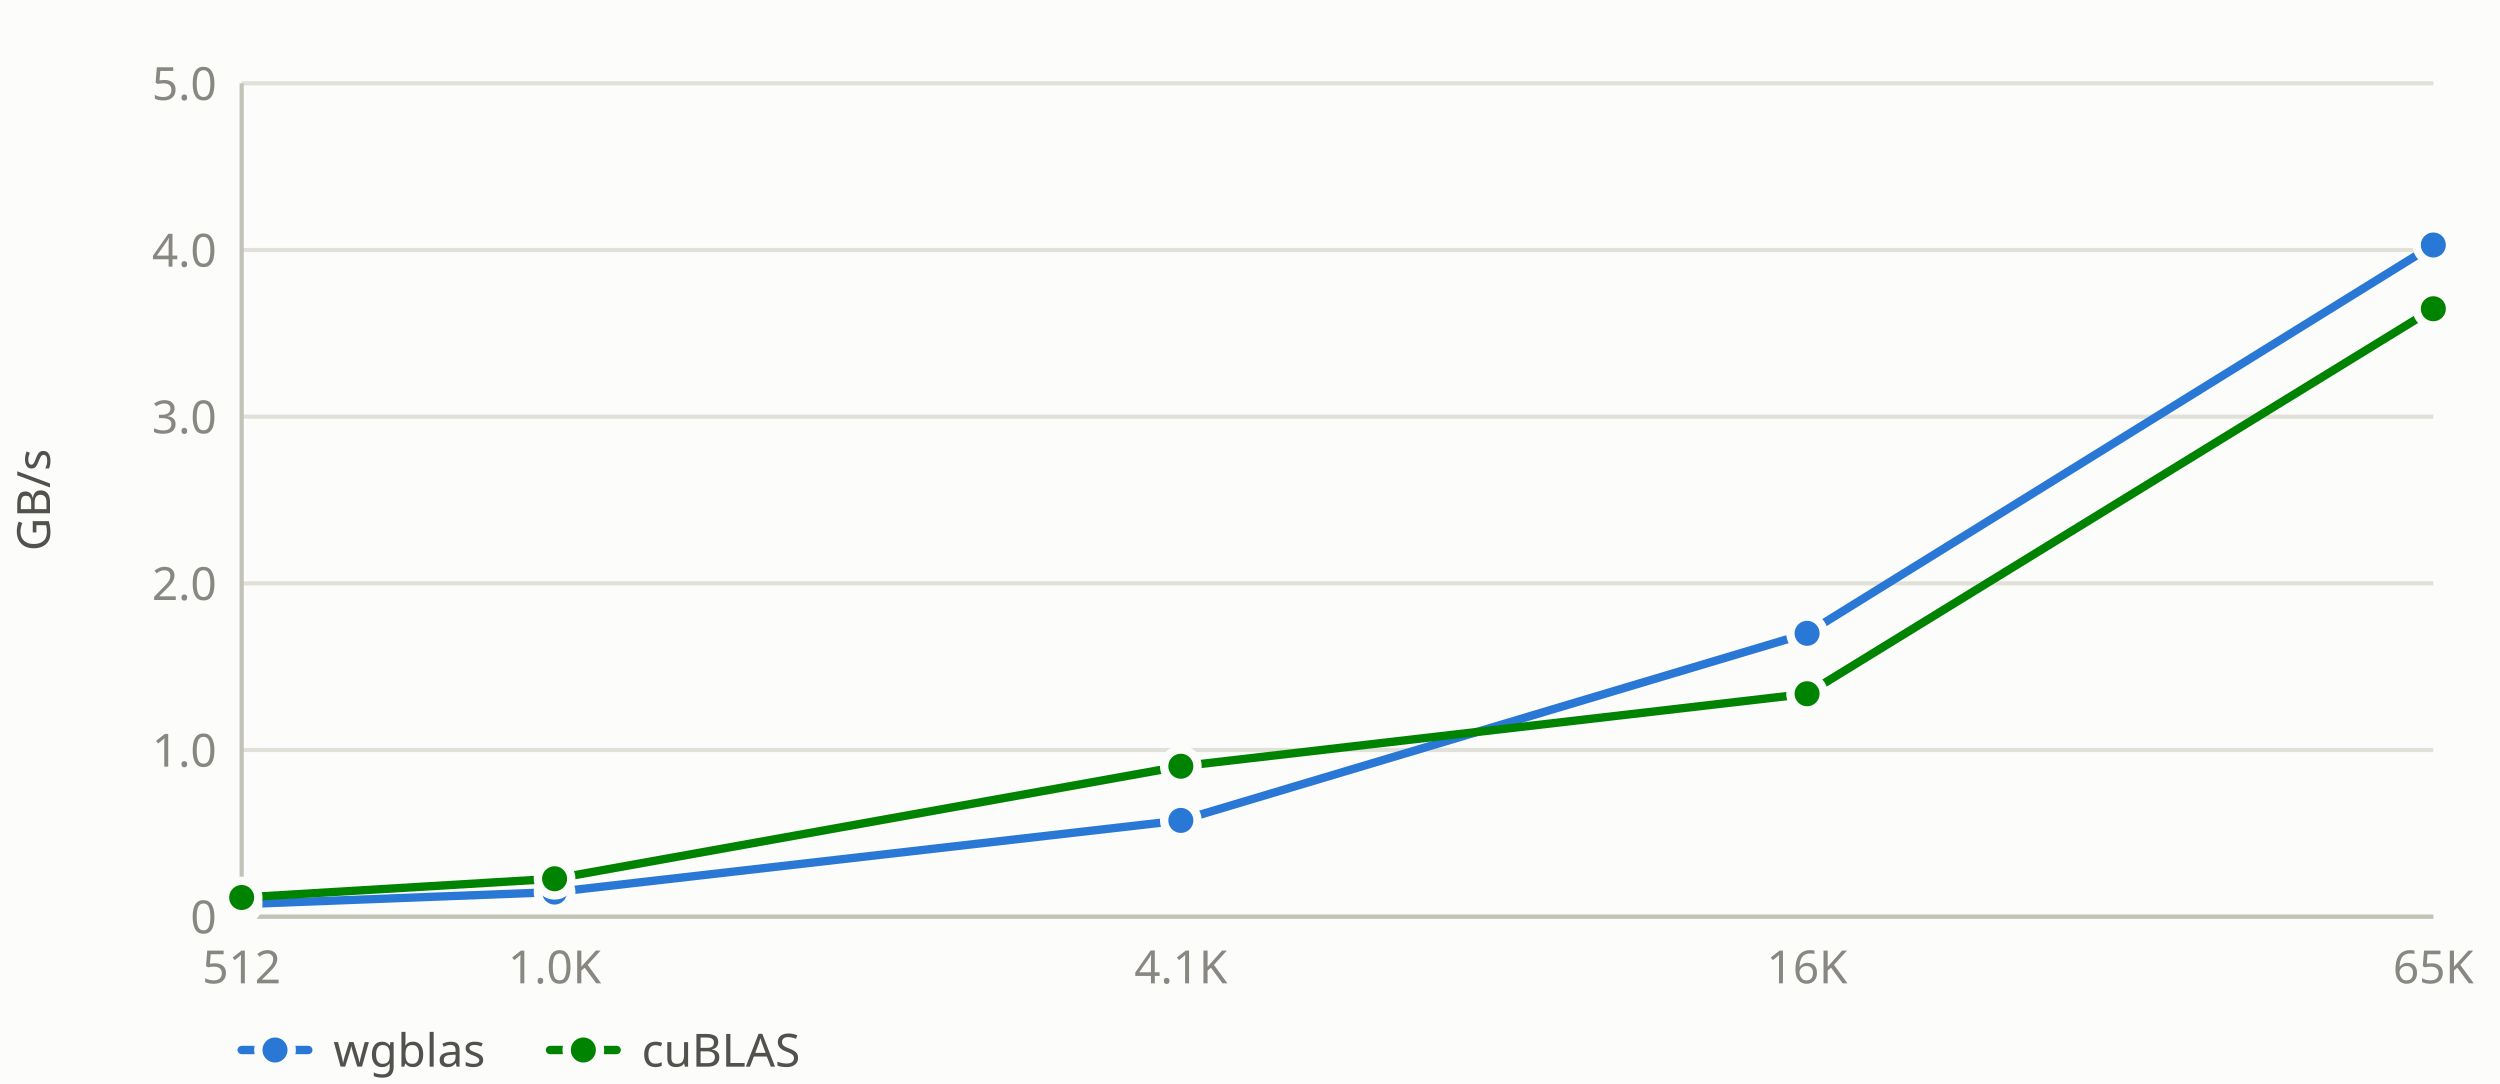
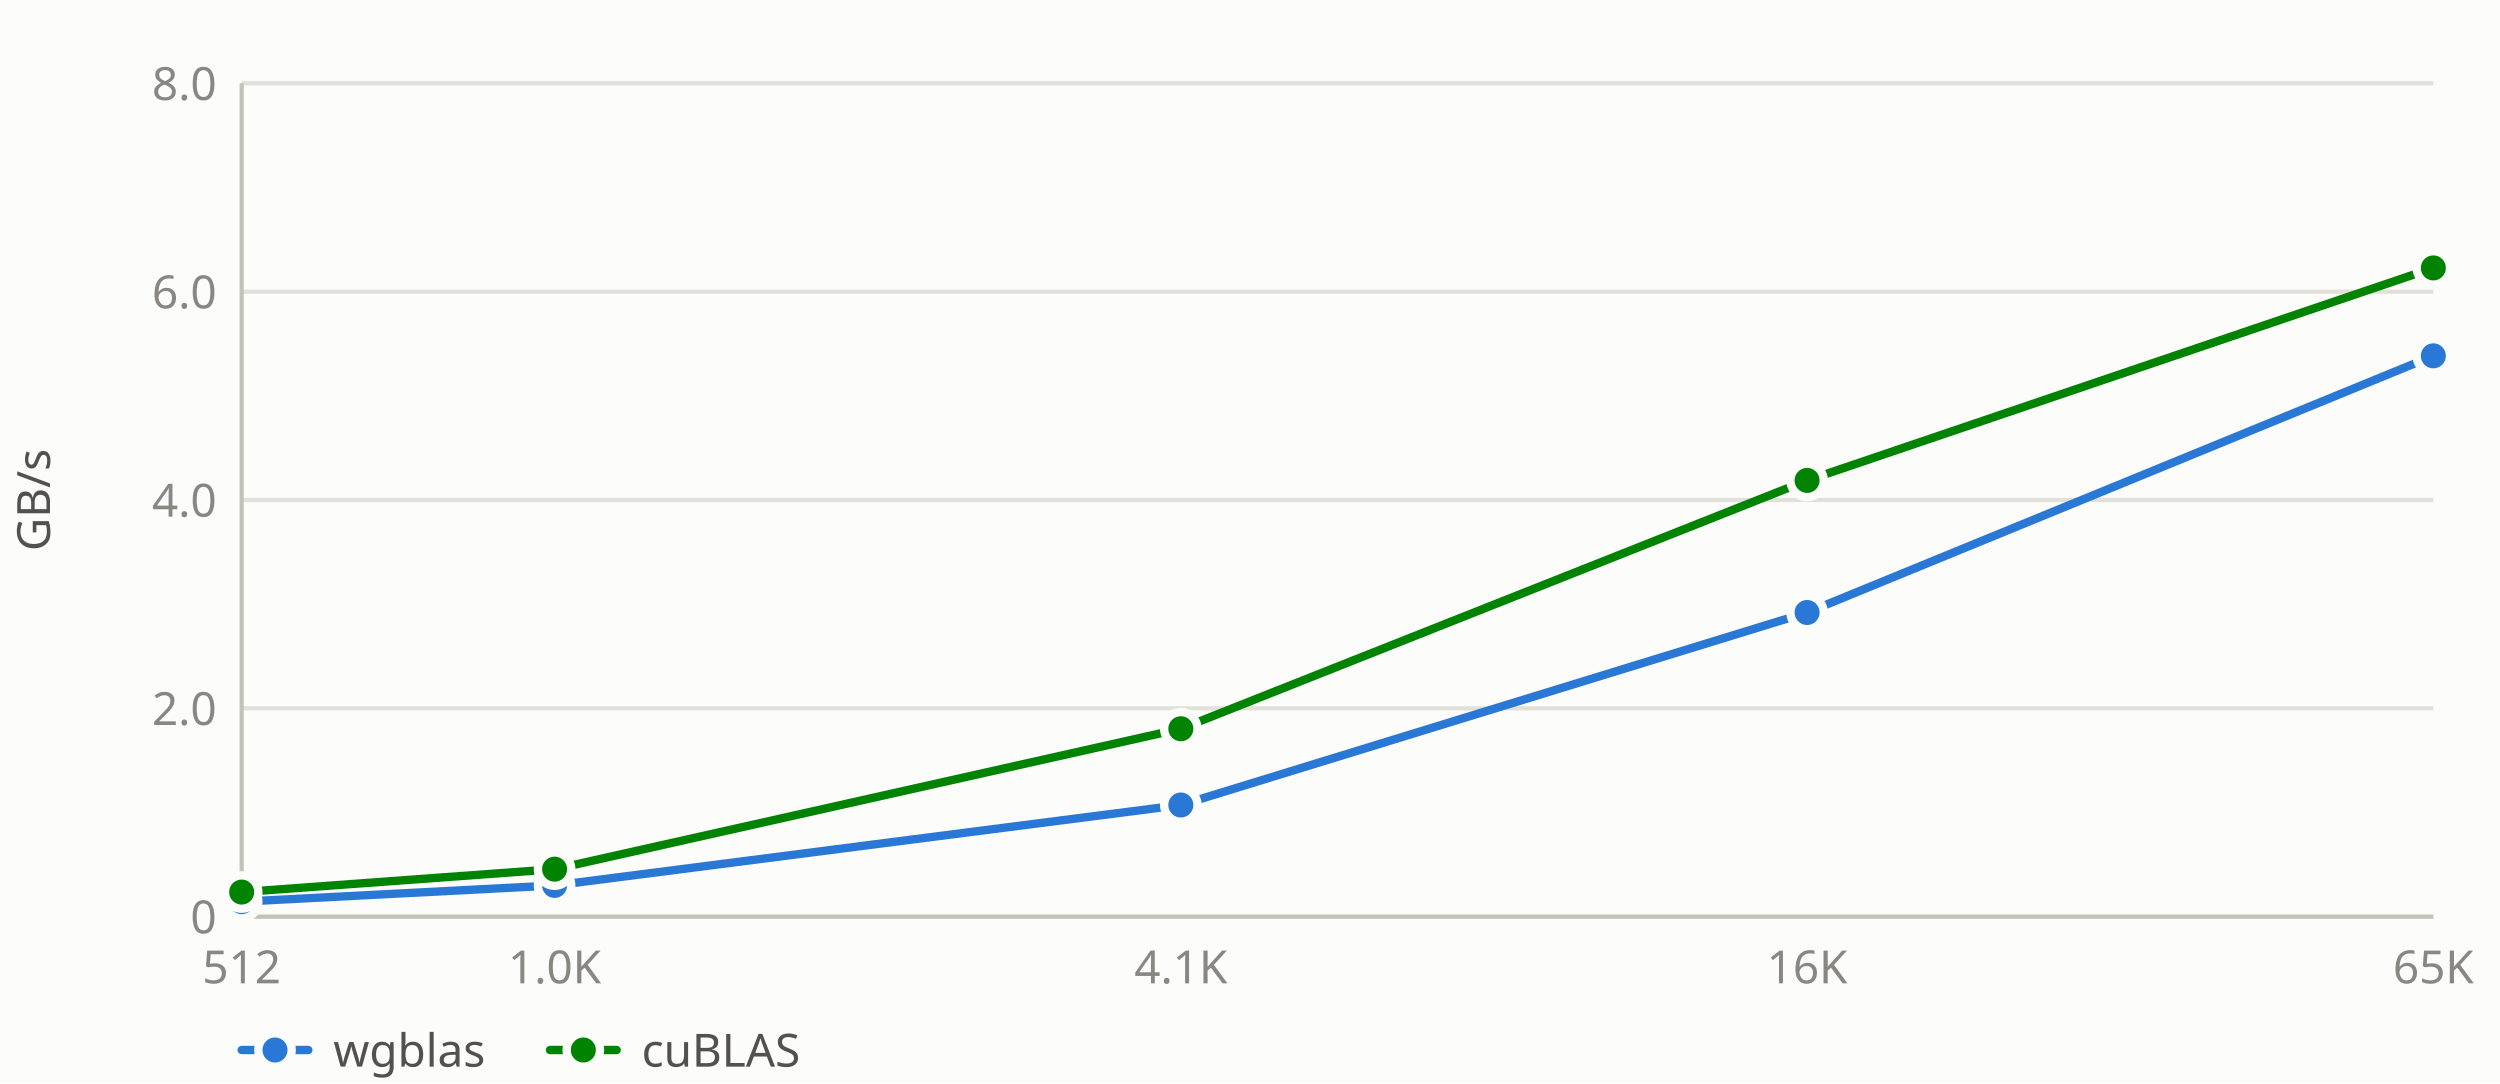
- <svg xmlns="http://www.w3.org/2000/svg" id="bc-snrm2-stride256-nvidia_geforce_gtx_1650-gbs" viewBox="0 0 600 260" width="600" height="260" role="img" aria-label="GB/s vs n">
-   <style>#bc-snrm2-stride256-nvidia_geforce_gtx_1650-gbs .bg{fill:#fcfcfb}#bc-snrm2-stride256-nvidia_geforce_gtx_1650-gbs .gr{stroke:#e1e0d9;stroke-width:1;fill:none}#bc-snrm2-stride256-nvidia_geforce_gtx_1650-gbs .ax{stroke:#c3c2b7;stroke-width:1;fill:none}#bc-snrm2-stride256-nvidia_geforce_gtx_1650-gbs .at{fill:#898781;font:11px/1 system-ui,sans-serif}#bc-snrm2-stride256-nvidia_geforce_gtx_1650-gbs .lt{fill:#52514e;font:11px/1 system-ui,sans-serif}#bc-snrm2-stride256-nvidia_geforce_gtx_1650-gbs .ln1{stroke:#2a78d6;fill:none;stroke-width:2;stroke-linejoin:round;stroke-linecap:round}#bc-snrm2-stride256-nvidia_geforce_gtx_1650-gbs .mk1{fill:#2a78d6;stroke:#fcfcfb;stroke-width:2}#bc-snrm2-stride256-nvidia_geforce_gtx_1650-gbs .ln2{stroke:#008300;fill:none;stroke-width:2;stroke-linejoin:round;stroke-linecap:round}#bc-snrm2-stride256-nvidia_geforce_gtx_1650-gbs .mk2{fill:#008300;stroke:#fcfcfb;stroke-width:2}@media(prefers-color-scheme:dark){#bc-snrm2-stride256-nvidia_geforce_gtx_1650-gbs .bg{fill:#1a1a19}#bc-snrm2-stride256-nvidia_geforce_gtx_1650-gbs .gr{stroke:#2c2c2a}#bc-snrm2-stride256-nvidia_geforce_gtx_1650-gbs .ax{stroke:#383835}#bc-snrm2-stride256-nvidia_geforce_gtx_1650-gbs .at{fill:#898781}#bc-snrm2-stride256-nvidia_geforce_gtx_1650-gbs .lt{fill:#c3c2b7}#bc-snrm2-stride256-nvidia_geforce_gtx_1650-gbs .ln1{stroke:#3987e5}#bc-snrm2-stride256-nvidia_geforce_gtx_1650-gbs .mk1{fill:#3987e5;stroke:#1a1a19}#bc-snrm2-stride256-nvidia_geforce_gtx_1650-gbs .ln2{stroke:#008300}#bc-snrm2-stride256-nvidia_geforce_gtx_1650-gbs .mk2{fill:#008300;stroke:#1a1a19}}:root[data-theme=dark] #bc-snrm2-stride256-nvidia_geforce_gtx_1650-gbs .bg{fill:#1a1a19}:root[data-theme=dark] #bc-snrm2-stride256-nvidia_geforce_gtx_1650-gbs .gr{stroke:#2c2c2a}:root[data-theme=dark] #bc-snrm2-stride256-nvidia_geforce_gtx_1650-gbs .ax{stroke:#383835}:root[data-theme=dark] #bc-snrm2-stride256-nvidia_geforce_gtx_1650-gbs .lt{fill:#c3c2b7}:root[data-theme=dark] #bc-snrm2-stride256-nvidia_geforce_gtx_1650-gbs .ln1{stroke:#3987e5}:root[data-theme=dark] #bc-snrm2-stride256-nvidia_geforce_gtx_1650-gbs .mk1{fill:#3987e5;stroke:#1a1a19}:root[data-theme=dark] #bc-snrm2-stride256-nvidia_geforce_gtx_1650-gbs .mk2{stroke:#1a1a19}</style>
+ <svg xmlns="http://www.w3.org/2000/svg" id="bc-sdot-stride256-nvidia_geforce_gtx_1650-gbs" viewBox="0 0 600 260" width="600" height="260" role="img" aria-label="GB/s vs n">
+   <style>#bc-sdot-stride256-nvidia_geforce_gtx_1650-gbs .bg{fill:#fcfcfb}#bc-sdot-stride256-nvidia_geforce_gtx_1650-gbs .gr{stroke:#e1e0d9;stroke-width:1;fill:none}#bc-sdot-stride256-nvidia_geforce_gtx_1650-gbs .ax{stroke:#c3c2b7;stroke-width:1;fill:none}#bc-sdot-stride256-nvidia_geforce_gtx_1650-gbs .at{fill:#898781;font:11px/1 system-ui,sans-serif}#bc-sdot-stride256-nvidia_geforce_gtx_1650-gbs .lt{fill:#52514e;font:11px/1 system-ui,sans-serif}#bc-sdot-stride256-nvidia_geforce_gtx_1650-gbs .ln1{stroke:#2a78d6;fill:none;stroke-width:2;stroke-linejoin:round;stroke-linecap:round}#bc-sdot-stride256-nvidia_geforce_gtx_1650-gbs .mk1{fill:#2a78d6;stroke:#fcfcfb;stroke-width:2}#bc-sdot-stride256-nvidia_geforce_gtx_1650-gbs .ln2{stroke:#008300;fill:none;stroke-width:2;stroke-linejoin:round;stroke-linecap:round}#bc-sdot-stride256-nvidia_geforce_gtx_1650-gbs .mk2{fill:#008300;stroke:#fcfcfb;stroke-width:2}@media(prefers-color-scheme:dark){#bc-sdot-stride256-nvidia_geforce_gtx_1650-gbs .bg{fill:#1a1a19}#bc-sdot-stride256-nvidia_geforce_gtx_1650-gbs .gr{stroke:#2c2c2a}#bc-sdot-stride256-nvidia_geforce_gtx_1650-gbs .ax{stroke:#383835}#bc-sdot-stride256-nvidia_geforce_gtx_1650-gbs .at{fill:#898781}#bc-sdot-stride256-nvidia_geforce_gtx_1650-gbs .lt{fill:#c3c2b7}#bc-sdot-stride256-nvidia_geforce_gtx_1650-gbs .ln1{stroke:#3987e5}#bc-sdot-stride256-nvidia_geforce_gtx_1650-gbs .mk1{fill:#3987e5;stroke:#1a1a19}#bc-sdot-stride256-nvidia_geforce_gtx_1650-gbs .ln2{stroke:#008300}#bc-sdot-stride256-nvidia_geforce_gtx_1650-gbs .mk2{fill:#008300;stroke:#1a1a19}}:root[data-theme=dark] #bc-sdot-stride256-nvidia_geforce_gtx_1650-gbs .bg{fill:#1a1a19}:root[data-theme=dark] #bc-sdot-stride256-nvidia_geforce_gtx_1650-gbs .gr{stroke:#2c2c2a}:root[data-theme=dark] #bc-sdot-stride256-nvidia_geforce_gtx_1650-gbs .ax{stroke:#383835}:root[data-theme=dark] #bc-sdot-stride256-nvidia_geforce_gtx_1650-gbs .lt{fill:#c3c2b7}:root[data-theme=dark] #bc-sdot-stride256-nvidia_geforce_gtx_1650-gbs .ln1{stroke:#3987e5}:root[data-theme=dark] #bc-sdot-stride256-nvidia_geforce_gtx_1650-gbs .mk1{fill:#3987e5;stroke:#1a1a19}:root[data-theme=dark] #bc-sdot-stride256-nvidia_geforce_gtx_1650-gbs .mk2{stroke:#1a1a19}</style>
  <rect class="bg" width="600" height="260" />
  <line class="gr" x1="58" y1="220.0" x2="584" y2="220.0" />
-   <line class="gr" x1="58" y1="180.0" x2="584" y2="180.0" />
-   <line class="gr" x1="58" y1="140.0" x2="584" y2="140.0" />
-   <line class="gr" x1="58" y1="100.0" x2="584" y2="100.0" />
-   <line class="gr" x1="58" y1="60.0" x2="584" y2="60.0" />
+   <line class="gr" x1="58" y1="170.0" x2="584" y2="170.0" />
+   <line class="gr" x1="58" y1="120.0" x2="584" y2="120.0" />
+   <line class="gr" x1="58" y1="70.0" x2="584" y2="70.0" />
  <line class="gr" x1="58" y1="20.0" x2="584" y2="20.0" />
  <line class="ax" x1="58" y1="20" x2="58" y2="220" />
  <line class="ax" x1="58" y1="220" x2="584" y2="220" />
  <text class="at" x="52" y="224.0" text-anchor="end">0</text>
-   <text class="at" x="52" y="184.0" text-anchor="end">1.0</text>
-   <text class="at" x="52" y="144.0" text-anchor="end">2.0</text>
-   <text class="at" x="52" y="104.0" text-anchor="end">3.0</text>
-   <text class="at" x="52" y="64.0" text-anchor="end">4.0</text>
-   <text class="at" x="52" y="24.0" text-anchor="end">5.0</text>
+   <text class="at" x="52" y="174.0" text-anchor="end">2.0</text>
+   <text class="at" x="52" y="124.0" text-anchor="end">4.0</text>
+   <text class="at" x="52" y="74.0" text-anchor="end">6.0</text>
+   <text class="at" x="52" y="24.0" text-anchor="end">8.0</text>
  <text class="lt" x="12" y="120.0" text-anchor="middle" transform="rotate(-90 12 120.0)">GB/s</text>
  <text class="at" x="58.0" y="236" text-anchor="middle">512</text>
  <text class="at" x="133.1" y="236" text-anchor="middle">1.0K</text>
  <text class="at" x="283.4" y="236" text-anchor="middle">4.1K</text>
  <text class="at" x="433.7" y="236" text-anchor="middle">16K</text>
  <text class="at" x="584.0" y="236" text-anchor="middle">65K</text>
-   <polyline class="ln1" points="58.0,217.0 133.1,214.1 283.4,196.9 433.7,152.0 584.0,58.8" />
-   <polyline class="ln2" points="58.0,215.4 133.1,210.9 283.4,183.9 433.7,166.5 584.0,74.1" />
-   <circle class="mk1" cx="58.0" cy="217.0" r="4" />
-   <circle class="mk1" cx="133.1" cy="214.1" r="4" />
-   <circle class="mk1" cx="283.4" cy="196.9" r="4" />
-   <circle class="mk1" cx="433.7" cy="152.0" r="4" />
-   <circle class="mk1" cx="584.0" cy="58.8" r="4" />
-   <circle class="mk2" cx="58.0" cy="215.4" r="4" />
-   <circle class="mk2" cx="133.1" cy="210.9" r="4" />
-   <circle class="mk2" cx="283.4" cy="183.9" r="4" />
-   <circle class="mk2" cx="433.7" cy="166.5" r="4" />
-   <circle class="mk2" cx="584.0" cy="74.1" r="4" />
+   <polyline class="ln1" points="58.0,216.4 133.1,212.5 283.4,193.2 433.7,147.0 584.0,85.4" />
+   <polyline class="ln2" points="58.0,214.1 133.1,208.6 283.4,174.9 433.7,115.3 584.0,64.3" />
+   <circle class="mk1" cx="58.0" cy="216.4" r="4" />
+   <circle class="mk1" cx="133.1" cy="212.5" r="4" />
+   <circle class="mk1" cx="283.4" cy="193.2" r="4" />
+   <circle class="mk1" cx="433.7" cy="147.0" r="4" />
+   <circle class="mk1" cx="584.0" cy="85.4" r="4" />
+   <circle class="mk2" cx="58.0" cy="214.1" r="4" />
+   <circle class="mk2" cx="133.1" cy="208.6" r="4" />
+   <circle class="mk2" cx="283.4" cy="174.9" r="4" />
+   <circle class="mk2" cx="433.7" cy="115.3" r="4" />
+   <circle class="mk2" cx="584.0" cy="64.3" r="4" />
  <line class="ln1" x1="58" y1="252" x2="74" y2="252" />
  <circle class="mk1" cx="66" cy="252" r="4" />
  <text class="lt" x="80" y="256">wgblas</text>
  <line class="ln2" x1="132" y1="252" x2="148" y2="252" />
  <circle class="mk2" cx="140" cy="252" r="4" />
  <text class="lt" x="154" y="256">cuBLAS</text>
</svg>
